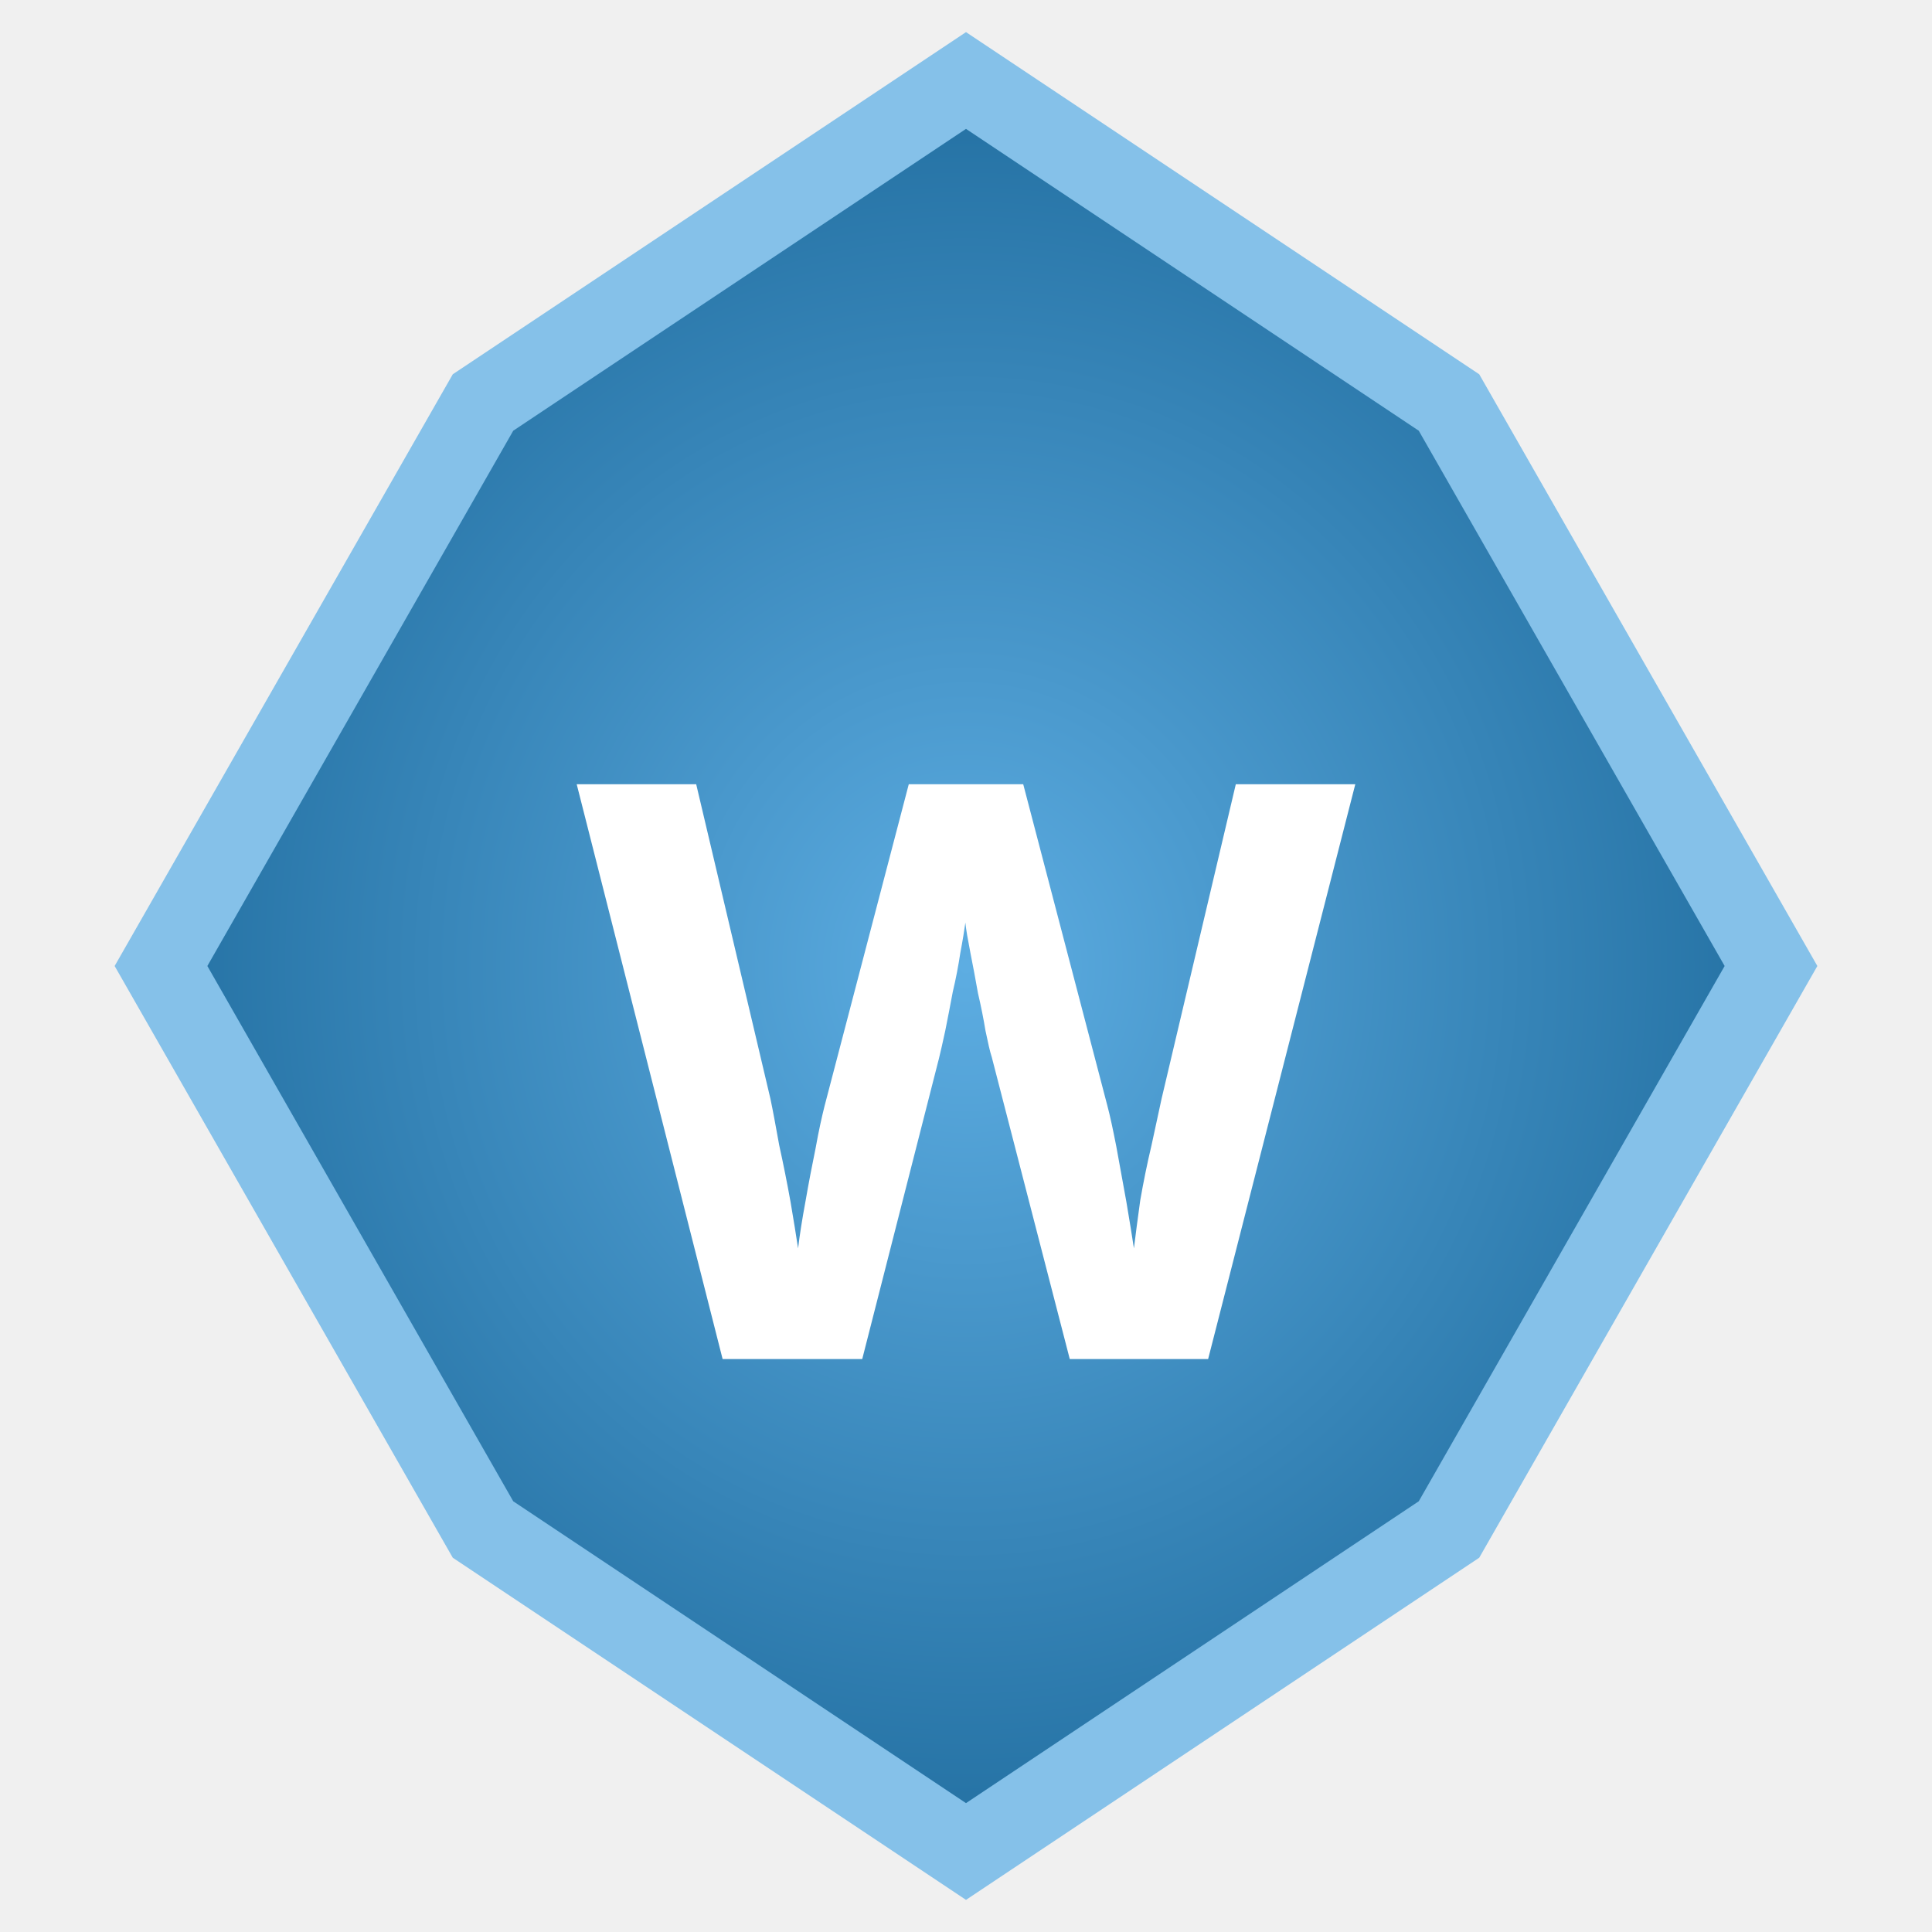
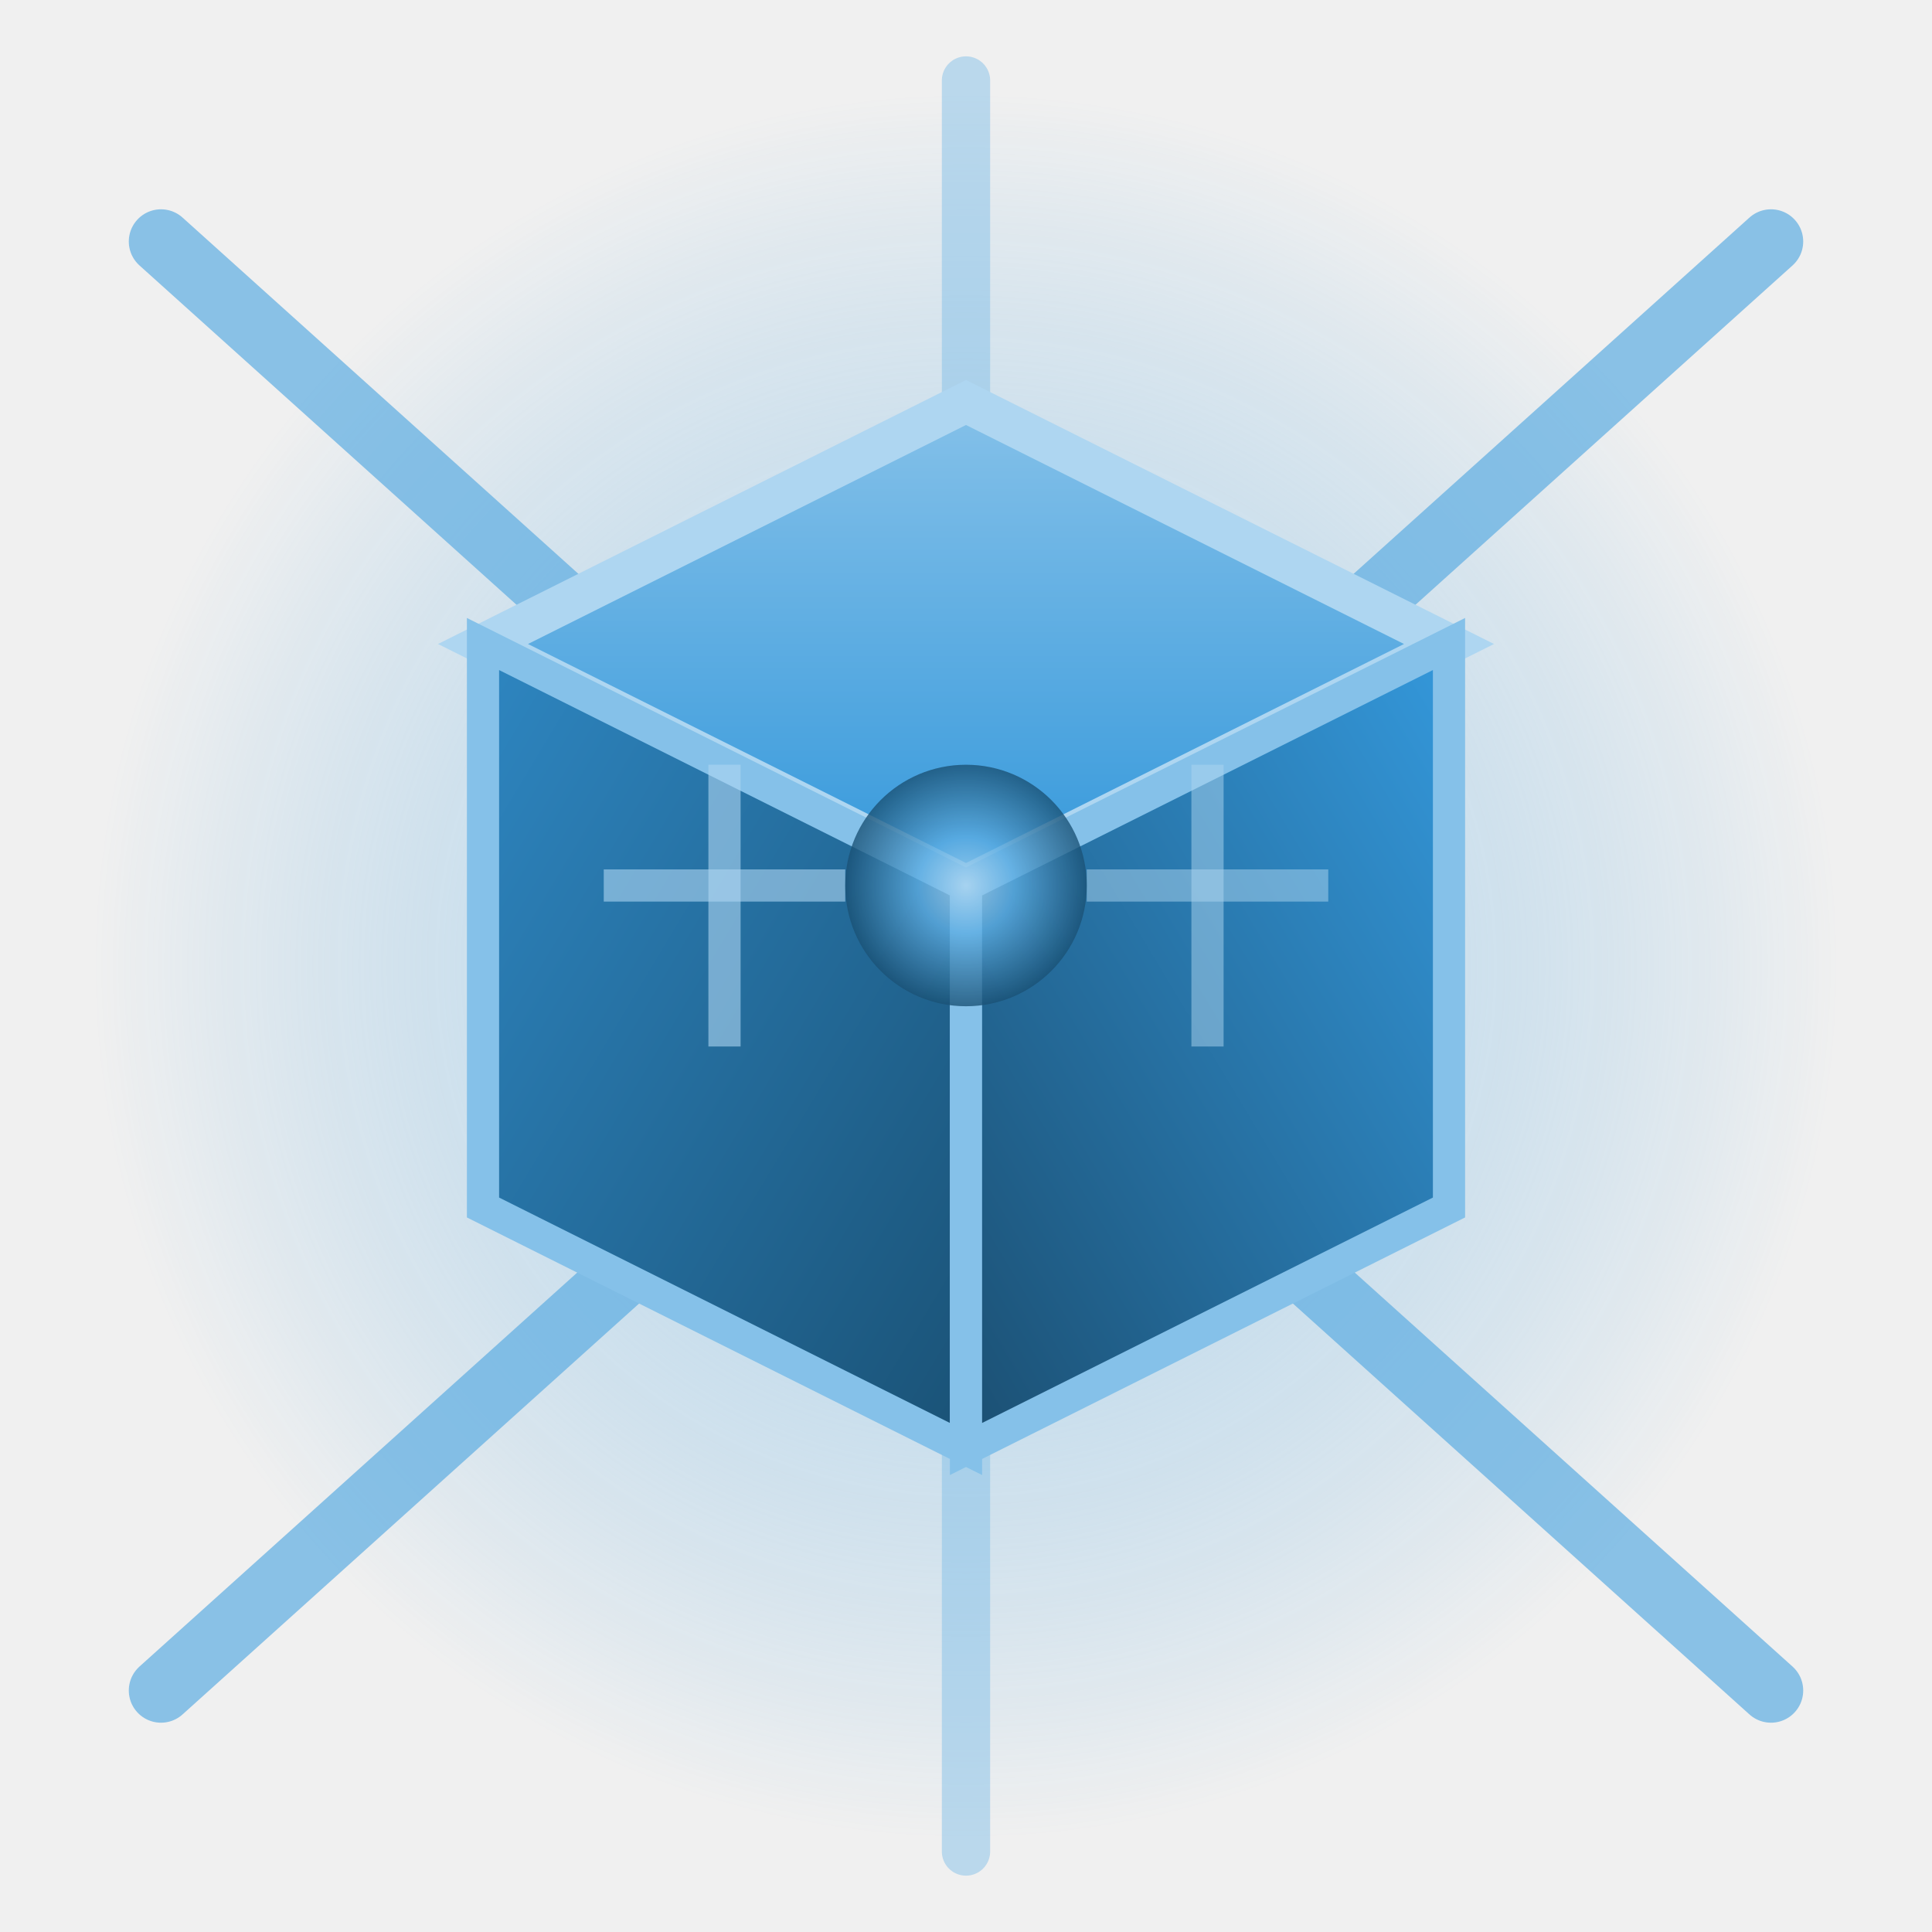
<svg xmlns="http://www.w3.org/2000/svg" viewBox="0 0 24 24">
  <defs>
-     <radialGradient id="psg" cx="0.5" cy="0.5" r="0.5">
-       <stop offset="0%" stop-color="#5DADE2" />
-       <stop offset="100%" stop-color="#2471A3" />
+     <radialGradient id="spread_core" cx="0.5" cy="0.5" r="0.5">
+       <stop offset="0%" stop-color="#AED6F1" />
+       <stop offset="40%" stop-color="#5DADE2" />
+       <stop offset="100%" stop-color="#1A5276" />
+     </radialGradient>
+     <linearGradient id="spread_face_top" x1="0" y1="0" x2="0" y2="1">
+       <stop offset="0%" stop-color="#85C1E9" />
+       <stop offset="100%" stop-color="#3498db" />
+     </linearGradient>
+     <linearGradient id="spread_face_left" x1="0" y1="0" x2="1" y2="1">
+       <stop offset="0%" stop-color="#2E86C1" />
+       <stop offset="100%" stop-color="#1A5276" />
+     </linearGradient>
+     <linearGradient id="spread_face_right" x1="1" y1="0" x2="0" y2="1">
+       <stop offset="0%" stop-color="#3498db" />
+       <stop offset="100%" stop-color="#1B4F72" />
+     </linearGradient>
+     <radialGradient id="spread_glow" cx="0.5" cy="0.5" r="0.5">
+       <stop offset="0%" stop-color="#AED6F1" stop-opacity="0.6" />
+       <stop offset="100%" stop-color="#3498db" stop-opacity="0" />
    </radialGradient>
  </defs>
-   <polygon points="12,1 18,5 22,12 18,19 12,23 6,19 2,12 6,5" fill="url(#psg)" stroke="#85C1E9" stroke-width="1" />
-   <text x="12" y="13" text-anchor="middle" dominant-baseline="central" fill="#FFF" font-family="sans-serif" font-weight="bold" font-size="10">W</text>
+   <circle cx="12" cy="12" r="11" fill="url(#spread_glow)" />
+   <line x1="12" y1="12" x2="2" y2="3" stroke="#5DADE2" stroke-width="0.8" stroke-opacity="0.7" stroke-linecap="round" />
+   <line x1="12" y1="12" x2="22" y2="3" stroke="#5DADE2" stroke-width="0.8" stroke-opacity="0.7" stroke-linecap="round" />
+   <line x1="12" y1="12" x2="2" y2="21" stroke="#5DADE2" stroke-width="0.8" stroke-opacity="0.7" stroke-linecap="round" />
+   <line x1="12" y1="12" x2="22" y2="21" stroke="#5DADE2" stroke-width="0.8" stroke-opacity="0.7" stroke-linecap="round" />
+   <line x1="12" y1="12" x2="12" y2="1" stroke="#85C1E9" stroke-width="0.6" stroke-opacity="0.5" stroke-linecap="round" />
+   <line x1="12" y1="12" x2="12" y2="23" stroke="#85C1E9" stroke-width="0.6" stroke-opacity="0.5" stroke-linecap="round" />
+   <polygon points="12,5 18,8 12,11 6,8" fill="url(#spread_face_top)" stroke="#AED6F1" stroke-width="0.5" />
+   <polygon points="6,8 12,11 12,18 6,15" fill="url(#spread_face_left)" stroke="#85C1E9" stroke-width="0.4" />
+   <polygon points="18,8 12,11 12,18 18,15" fill="url(#spread_face_right)" stroke="#85C1E9" stroke-width="0.4" />
+   <line x1="9" y1="9.5" x2="9" y2="13" stroke="#AED6F1" stroke-width="0.4" stroke-opacity="0.6" />
+   <line x1="7.5" y1="11" x2="10.5" y2="11" stroke="#AED6F1" stroke-width="0.4" stroke-opacity="0.6" />
+   <line x1="15" y1="9.5" x2="15" y2="13" stroke="#AED6F1" stroke-width="0.4" stroke-opacity="0.5" />
+   <line x1="13.5" y1="11" x2="16.5" y2="11" stroke="#AED6F1" stroke-width="0.4" stroke-opacity="0.5" />
+   <circle cx="12" cy="11" r="1.5" fill="url(#spread_core)" opacity="0.8" />
</svg>
